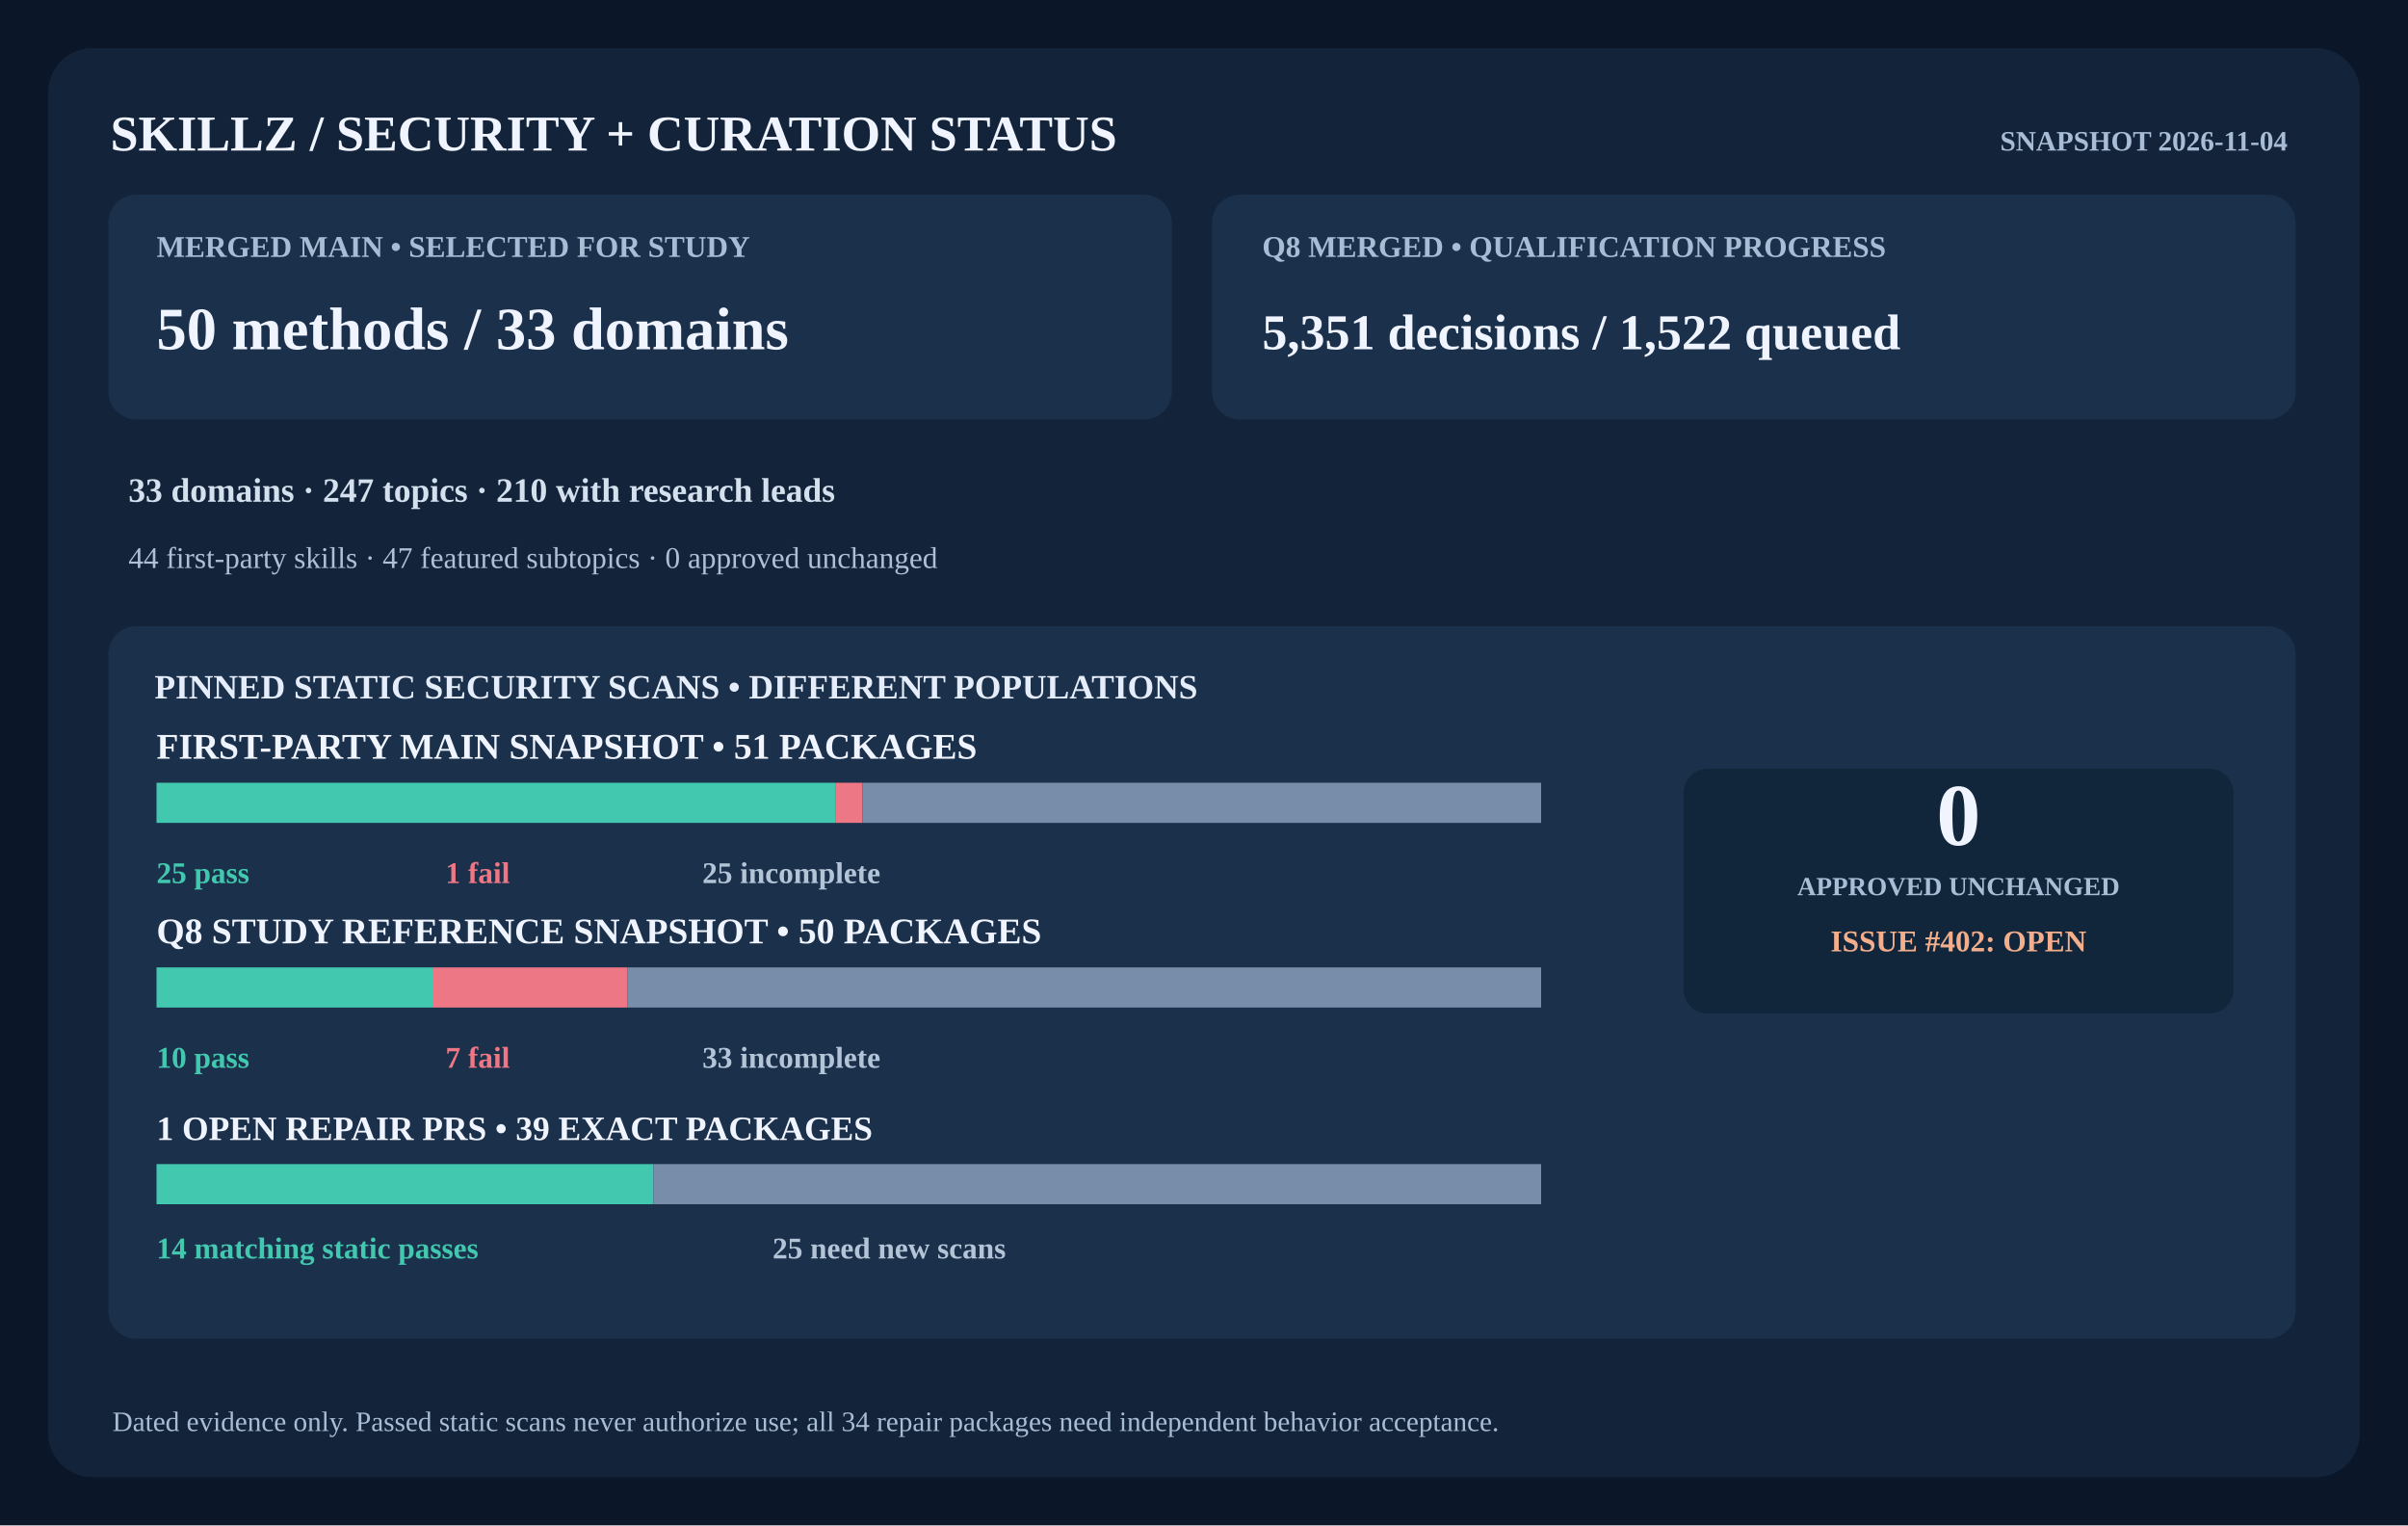
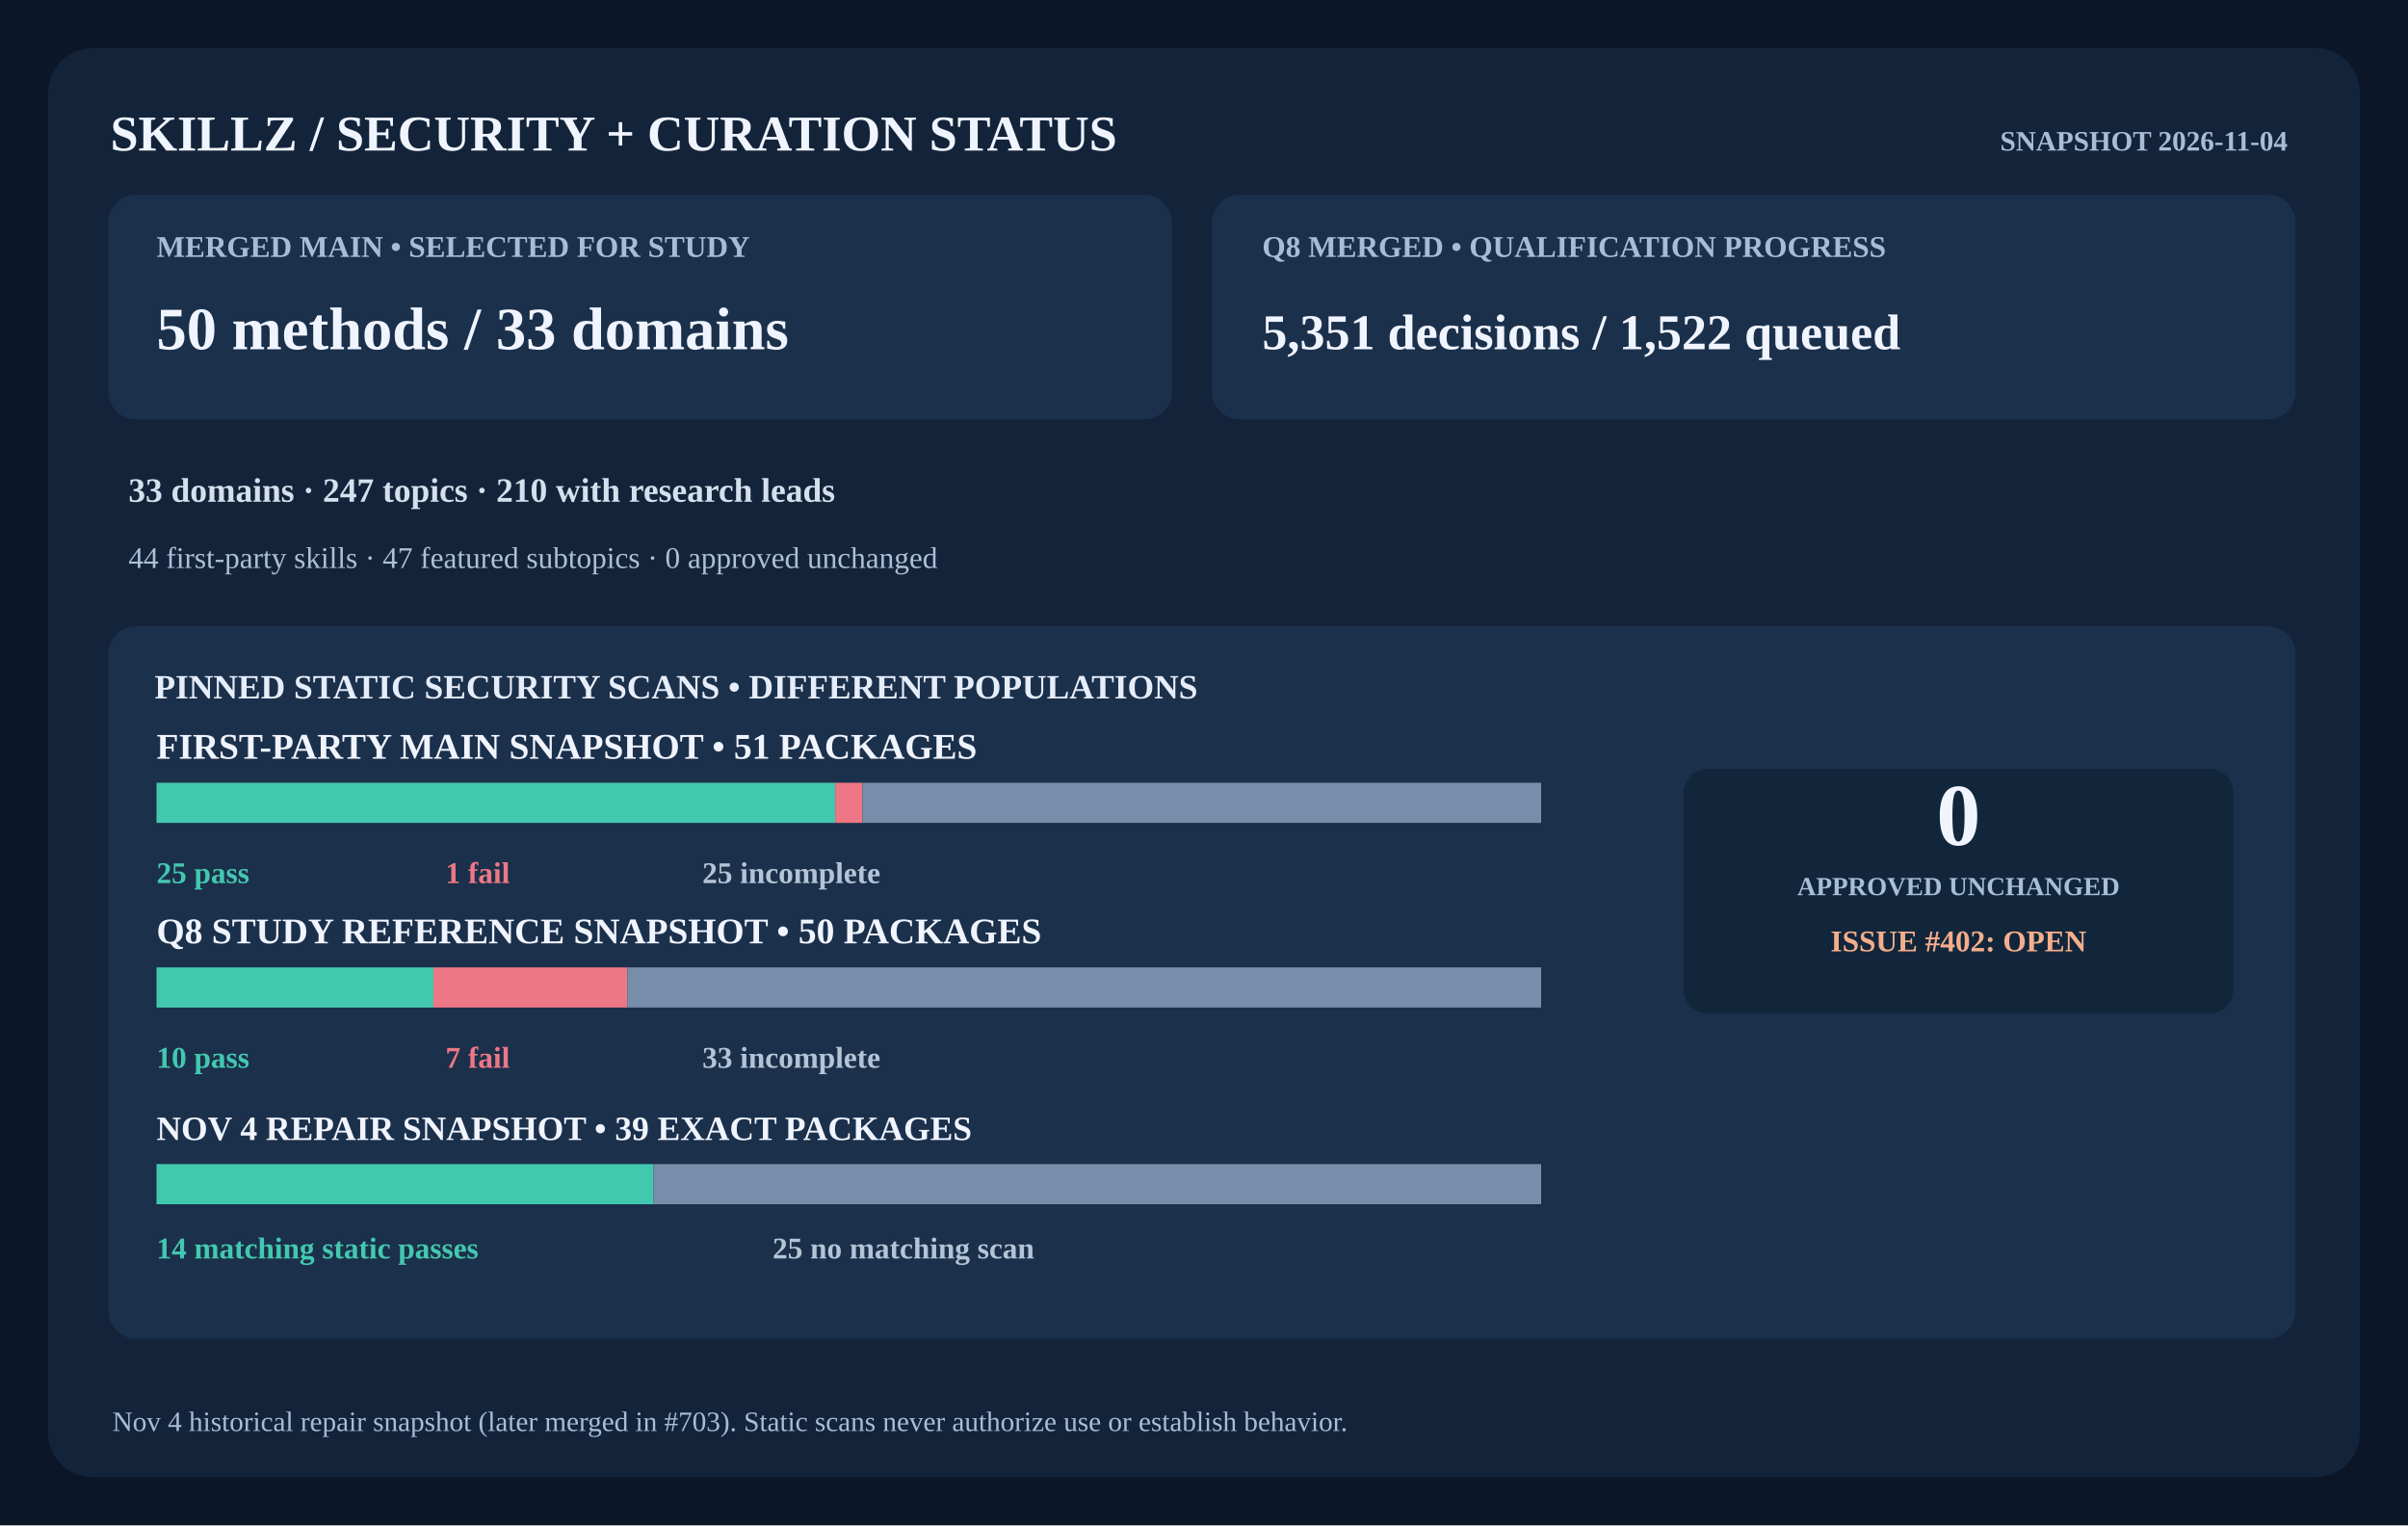
<svg xmlns="http://www.w3.org/2000/svg" width="1200" height="760" viewBox="0 0 1200 760" role="img" aria-labelledby="title desc">
  <rect x="0" y="0" width="1200" height="760" rx="0" fill="#0b1628" />
  <rect x="24" y="24" width="1152" height="712" rx="22" fill="#13243a" />
  <text x="55" y="75" fill="#f0f4ff" font-size="25" font-weight="800" text-anchor="start">SKILLZ  /  SECURITY + CURATION STATUS</text>
  <text x="1140" y="75" fill="#a8bdd5" font-size="14" font-weight="600" text-anchor="end">SNAPSHOT 2026-11-04</text>
  <rect x="54" y="97" width="530" height="112" rx="14" fill="#1b304b" />
  <rect x="604" y="97" width="540" height="112" rx="14" fill="#1b304b" />
  <text x="78" y="128" fill="#a8bdd5" font-size="15" font-weight="700" text-anchor="start">MERGED MAIN  •  SELECTED FOR STUDY</text>
  <text x="78" y="174" fill="#f0f4ff" font-size="30" font-weight="750" text-anchor="start">50 methods  /  33 domains</text>
  <text x="629" y="128" fill="#a8bdd5" font-size="15" font-weight="700" text-anchor="start">Q8 MERGED  •  QUALIFICATION PROGRESS</text>
  <text x="629" y="174" fill="#f0f4ff" font-size="25" font-weight="750" text-anchor="start">5,351 decisions  /  1,522 queued</text>
  <text x="64" y="250" fill="#d4e0ed" font-size="17" font-weight="600" text-anchor="start">33 domains  ·  247 topics  ·  210 with research leads</text>
  <text x="64" y="283" fill="#aec0d6" font-size="15" font-weight="400" text-anchor="start">44 first-party skills  ·  47 featured subtopics  ·  0 approved unchanged</text>
  <rect x="54" y="312" width="1090" height="355" rx="14" fill="#1b304b" />
  <text x="77" y="348" fill="#e6edfa" font-size="17" font-weight="750" text-anchor="start">PINNED STATIC SECURITY SCANS  •  DIFFERENT POPULATIONS</text>
  <text x="78" y="378" fill="#f0f4ff" font-size="18" font-weight="700" text-anchor="start">FIRST-PARTY MAIN SNAPSHOT  •  51 PACKAGES</text>
  <rect x="78" y="390" width="338.235" height="20" rx="0" fill="#43c8b0" />
  <rect x="416.235" y="390" width="13.529" height="20" rx="0" fill="#ee7785" />
  <rect x="429.765" y="390" width="338.235" height="20" rx="0" fill="#788da9" />
  <text x="78" y="440" fill="#43c8b0" font-size="15" font-weight="700" text-anchor="start">25 pass</text>
  <text x="222" y="440" fill="#ee7785" font-size="15" font-weight="700" text-anchor="start">1 fail</text>
  <text x="350" y="440" fill="#b4c4d7" font-size="15" font-weight="700" text-anchor="start">25 incomplete</text>
  <text x="78" y="470" fill="#f0f4ff" font-size="18" font-weight="700" text-anchor="start">Q8 STUDY REFERENCE SNAPSHOT  •  50 PACKAGES</text>
  <rect x="78" y="482" width="138" height="20" rx="0" fill="#43c8b0" />
  <rect x="216" y="482" width="96.6" height="20" rx="0" fill="#ee7785" />
  <rect x="312.6" y="482" width="455.4" height="20" rx="0" fill="#788da9" />
  <text x="78" y="532" fill="#43c8b0" font-size="15" font-weight="700" text-anchor="start">10 pass</text>
  <text x="222" y="532" fill="#ee7785" font-size="15" font-weight="700" text-anchor="start">7 fail</text>
  <text x="350" y="532" fill="#b4c4d7" font-size="15" font-weight="700" text-anchor="start">33 incomplete</text>
-   <text x="78" y="568" fill="#f0f4ff" font-size="17" font-weight="700" text-anchor="start">1 OPEN REPAIR PRS  •  39 EXACT PACKAGES</text>
+   <text x="78" y="568" fill="#f0f4ff" font-size="17" font-weight="700" text-anchor="start">NOV 4 REPAIR SNAPSHOT  •  39 EXACT PACKAGES</text>
  <rect x="78" y="580" width="247.692" height="20" rx="0" fill="#43c8b0" />
  <rect x="325.692" y="580" width="442.308" height="20" rx="0" fill="#788da9" />
  <text x="78" y="627" fill="#43c8b0" font-size="15" font-weight="700" text-anchor="start">14 matching static passes</text>
-   <text x="385" y="627" fill="#b4c4d7" font-size="15" font-weight="700" text-anchor="start">25 need new scans</text>
+   <text x="385" y="627" fill="#b4c4d7" font-size="15" font-weight="700" text-anchor="start">25 no matching scan</text>
  <rect x="839" y="383" width="274" height="122" rx="12" fill="#12263b" />
  <text x="976" y="421" fill="#f0f4ff" font-size="44" font-weight="800" text-anchor="middle">0</text>
  <text x="976" y="446" fill="#a8bed5" font-size="13" font-weight="700" text-anchor="middle">APPROVED UNCHANGED</text>
  <text x="976" y="474" fill="#f4ae8b" font-size="15" font-weight="700" text-anchor="middle">ISSUE #402: OPEN</text>
-   <text x="56" y="713" fill="#a8bdd5" font-size="14" font-weight="400" text-anchor="start">Dated evidence only. Passed static scans never authorize use; all 34 repair packages need independent behavior acceptance.</text>
+   <text x="56" y="713" fill="#a8bdd5" font-size="14" font-weight="400" text-anchor="start">Nov 4 historical repair snapshot (later merged in #703). Static scans never authorize use or establish behavior.</text>
</svg>
